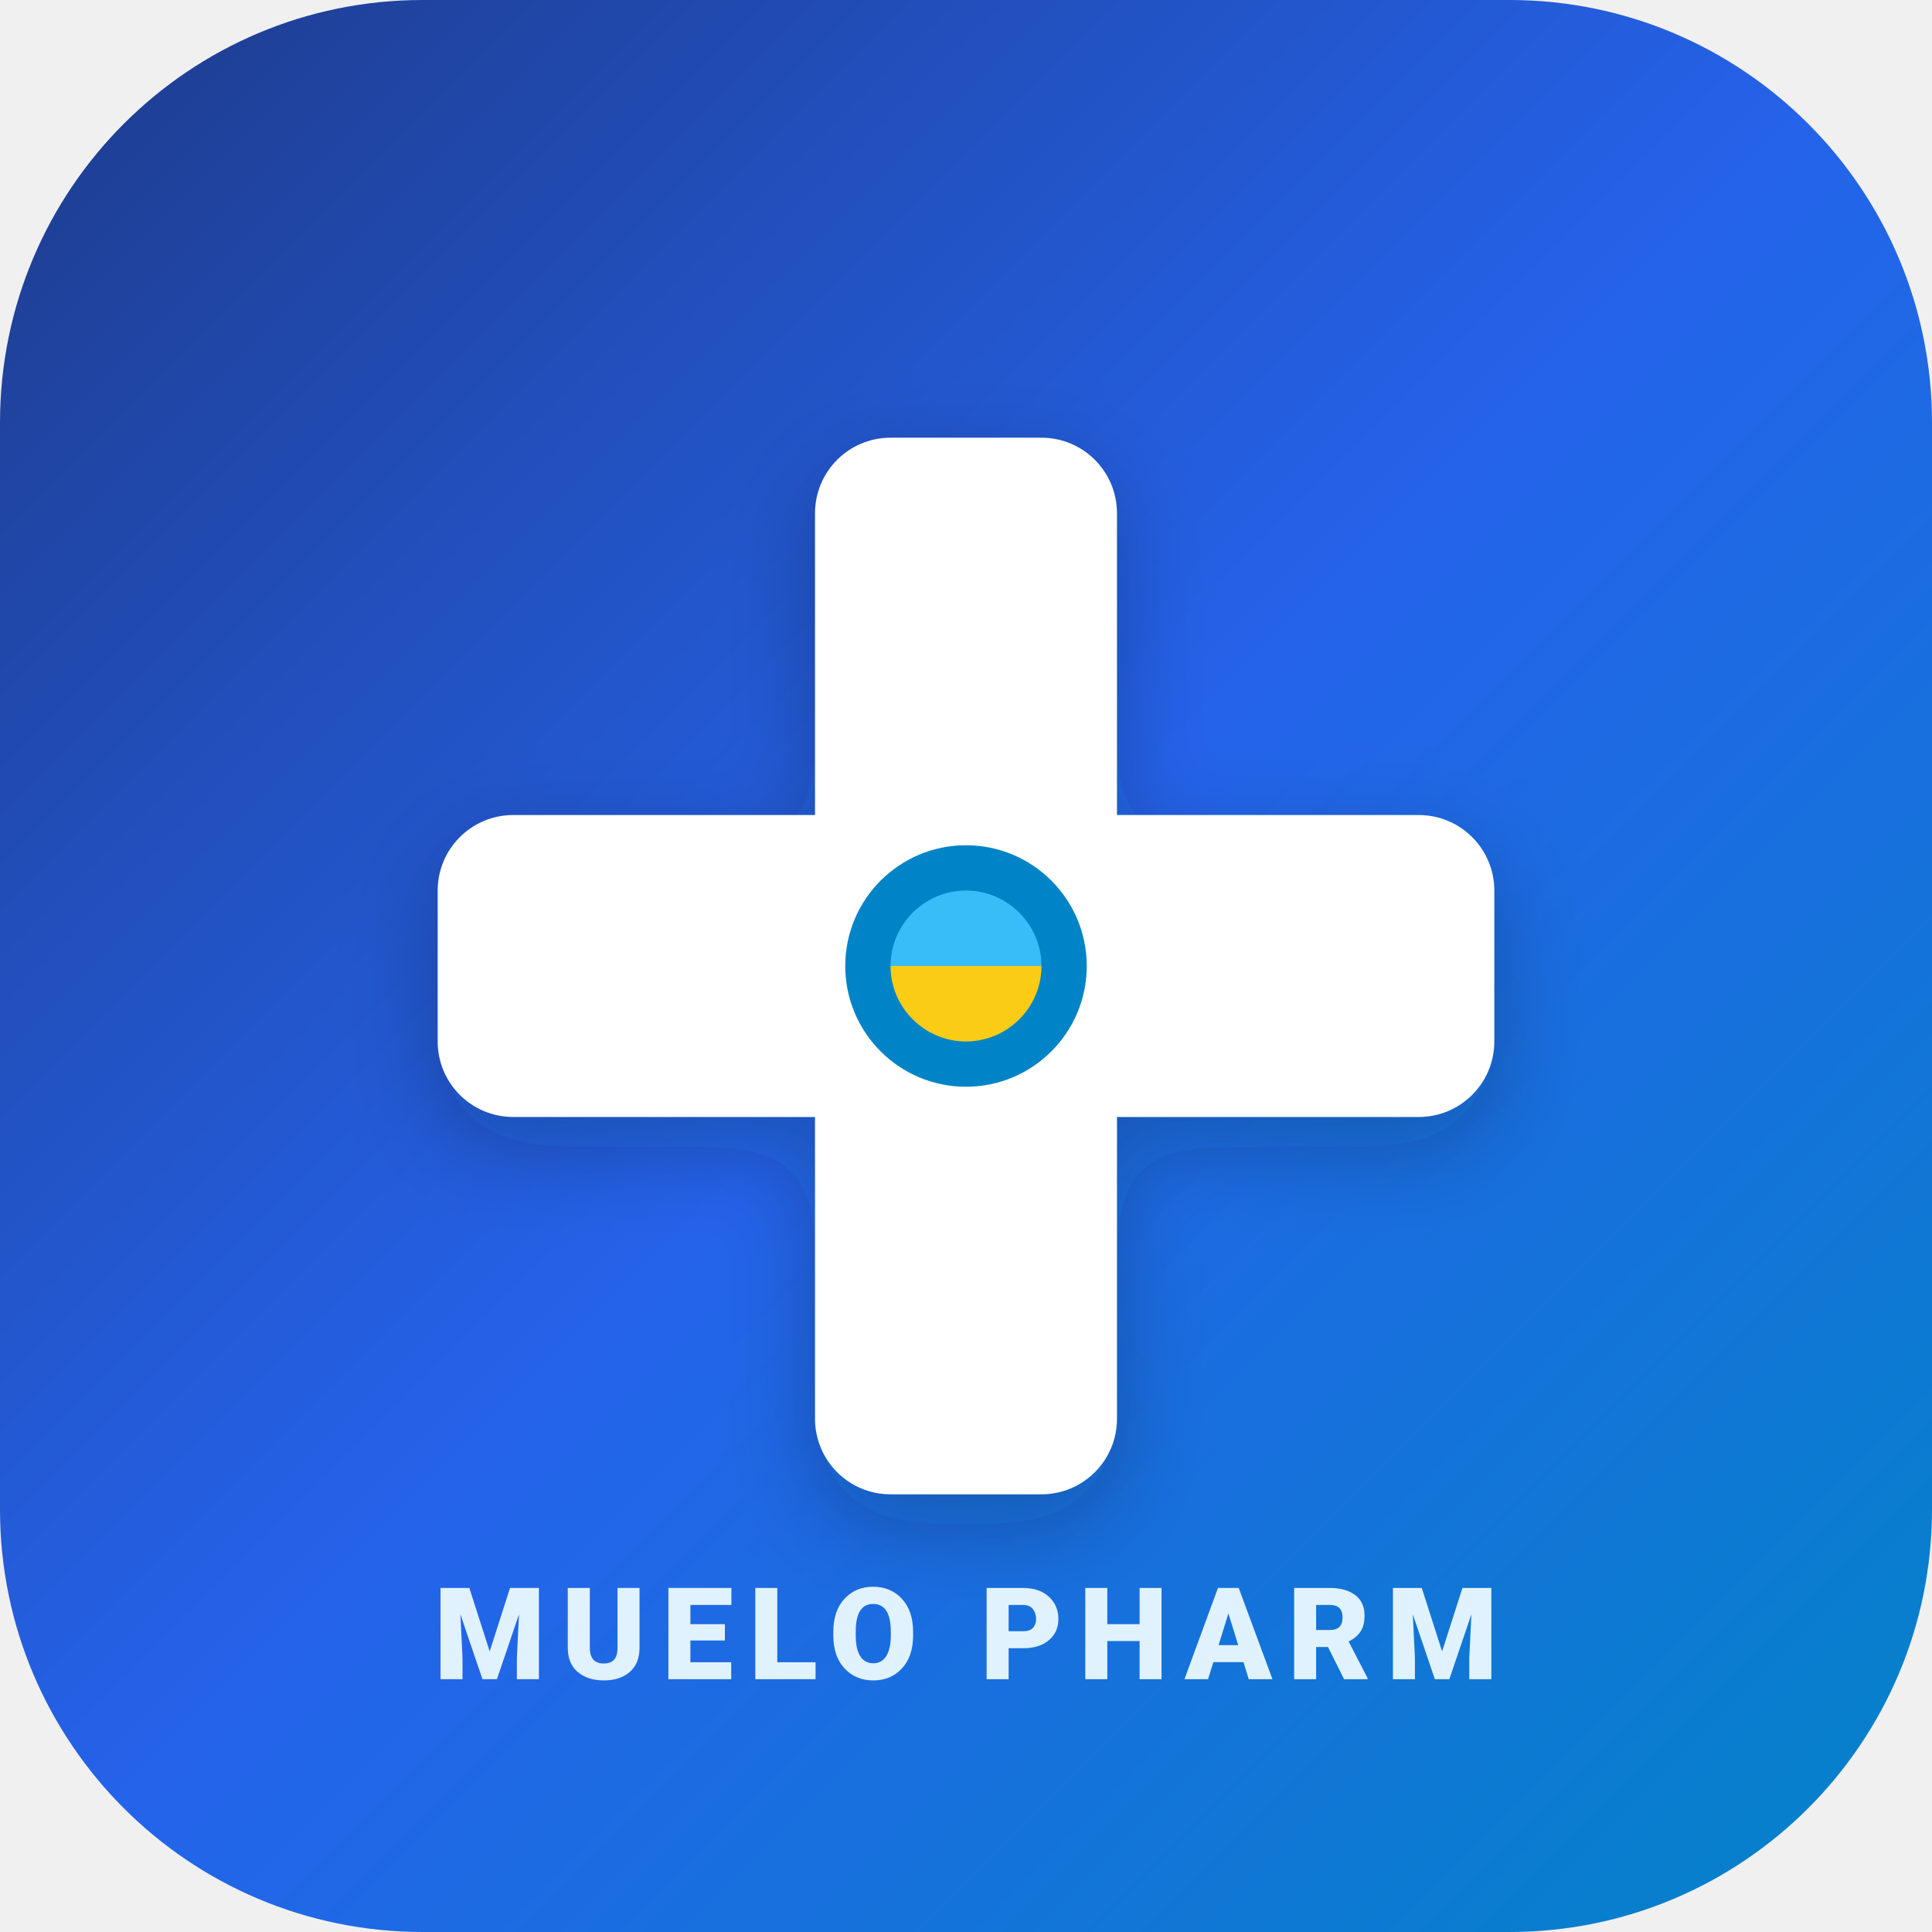
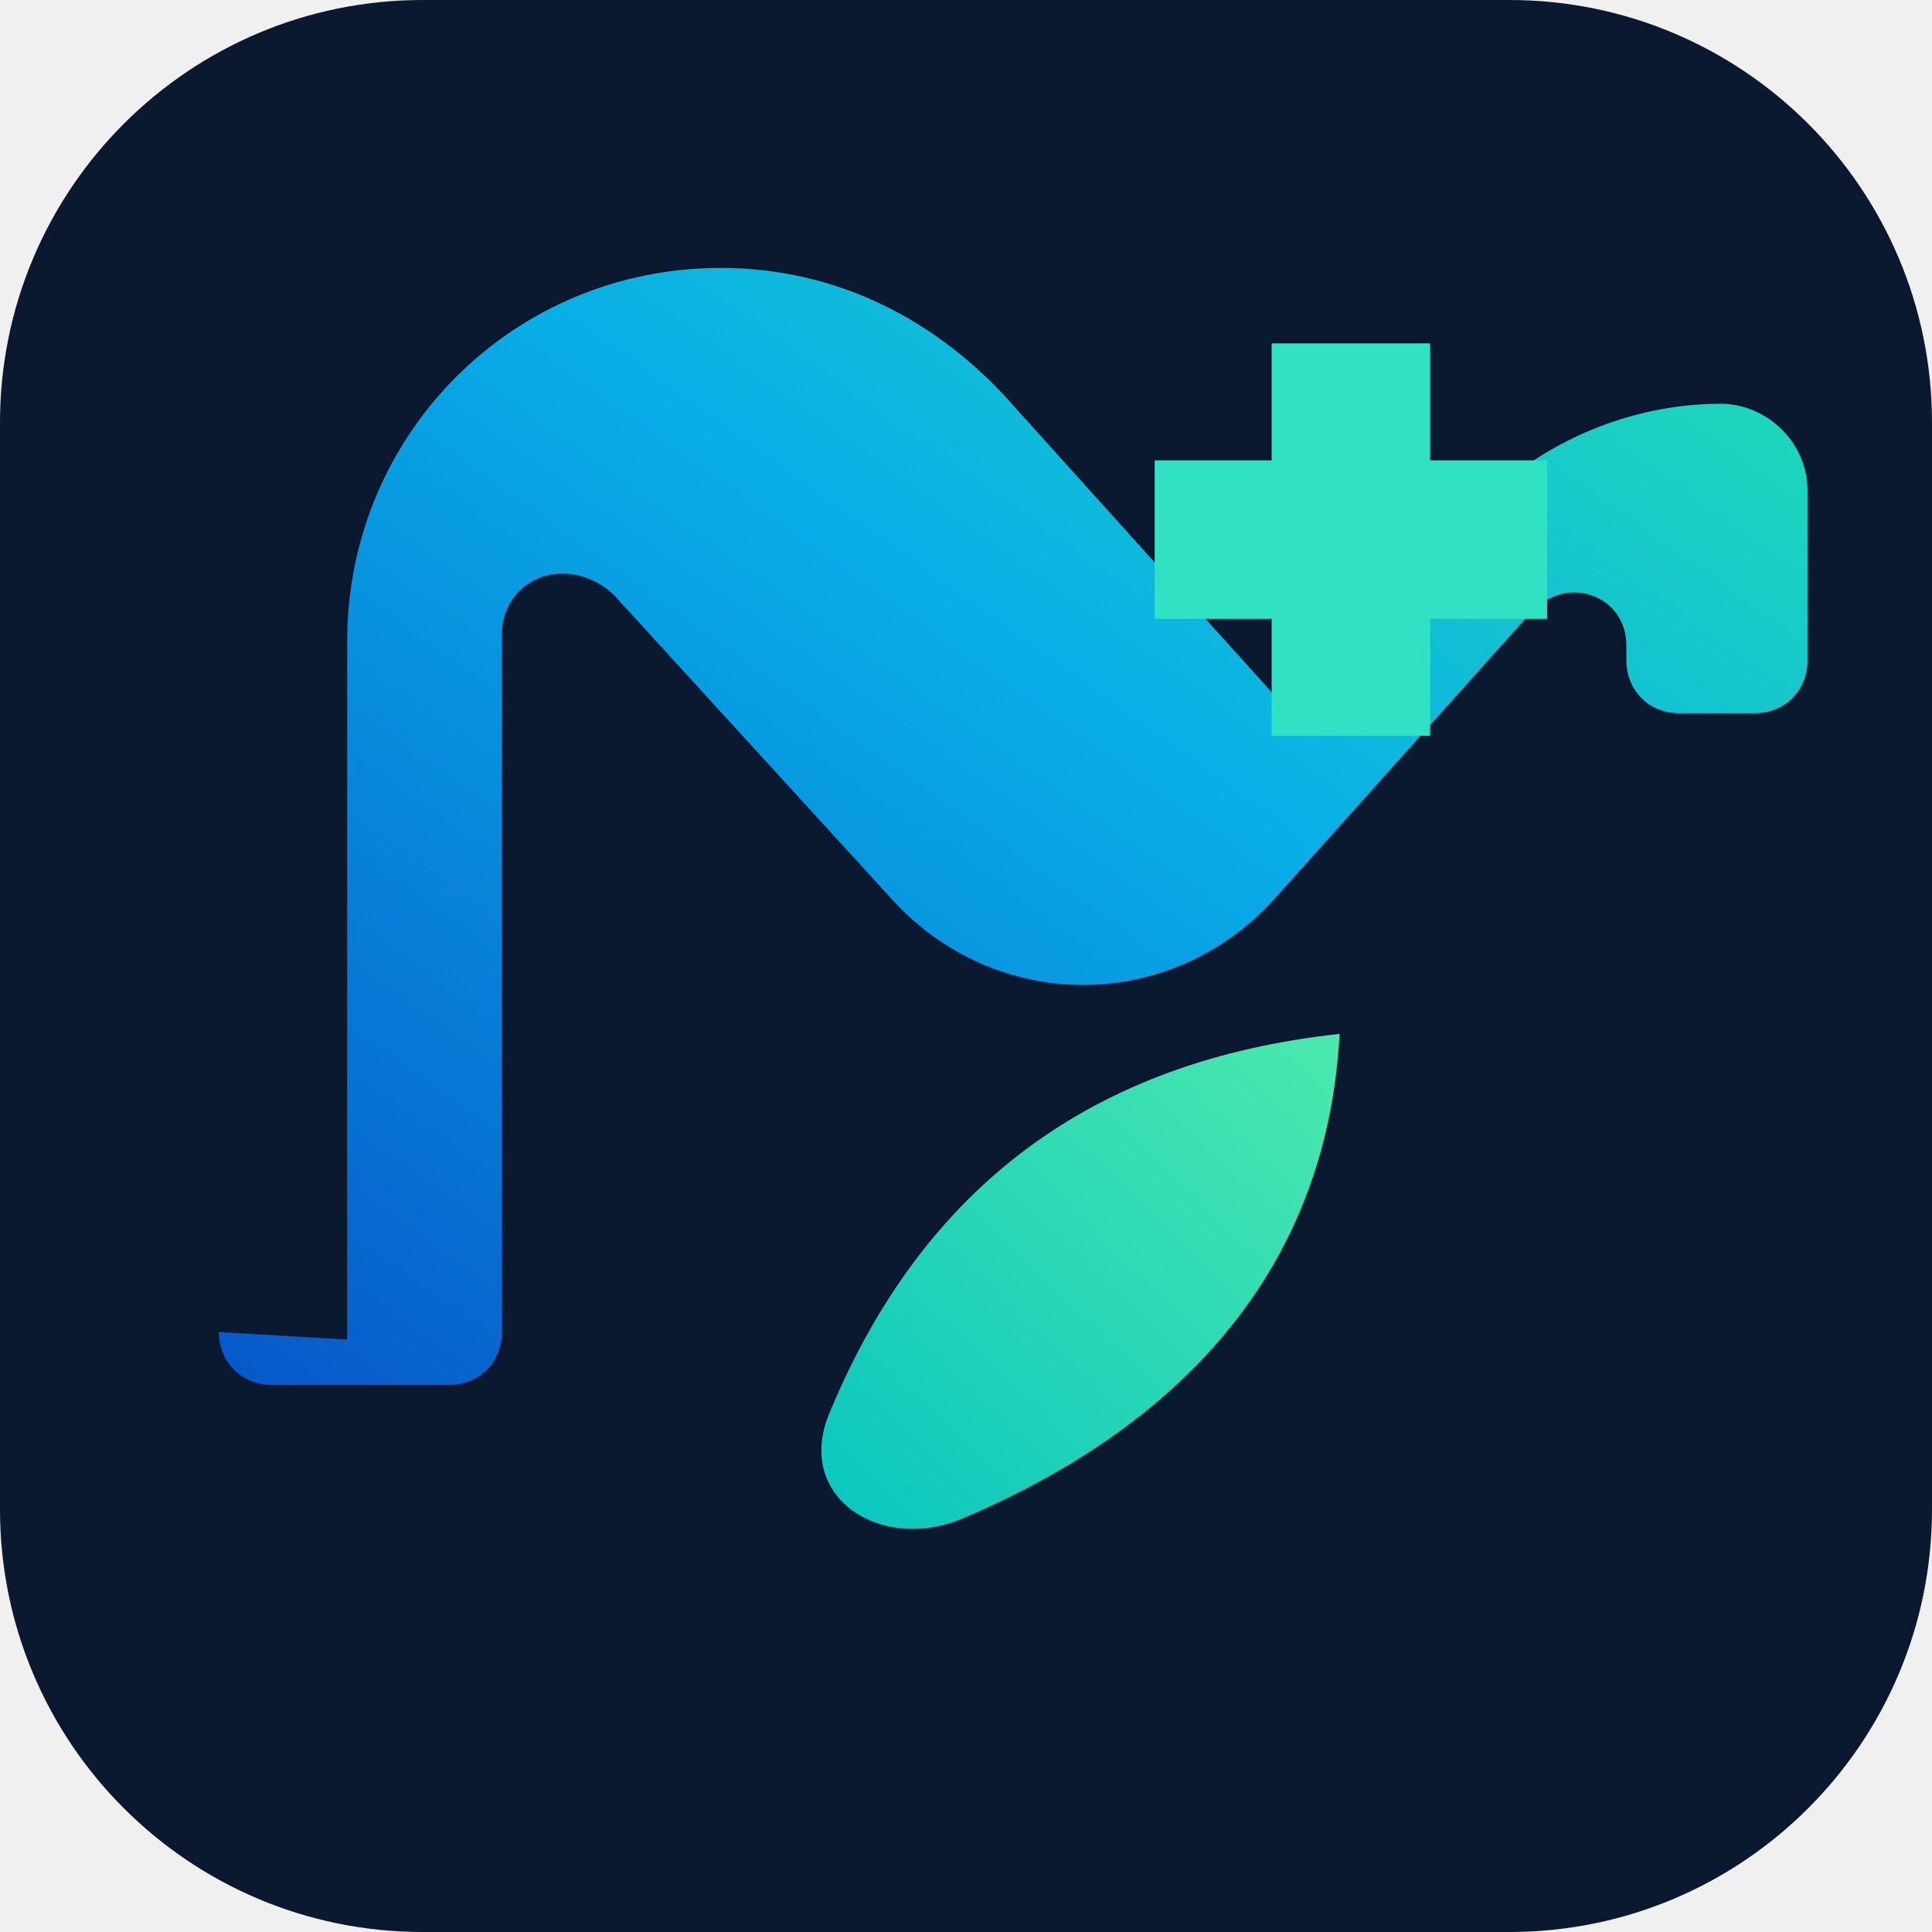
- <svg xmlns="http://www.w3.org/2000/svg" viewBox="0 0 512 512" width="512" height="512">
+ <svg xmlns="http://www.w3.org/2000/svg" viewBox="0 0 512 512" role="img" aria-labelledby="title desc">
  <defs>
-     <linearGradient id="blueGrad" x1="0%" y1="0%" x2="100%" y2="100%">
-       <stop offset="0%" stop-color="#1e3a8a" />
-       <stop offset="50%" stop-color="#2563eb" />
-       <stop offset="100%" stop-color="#0284c7" />
+     <linearGradient id="bg" x1="0" y1="1" x2="1" y2="0">
+       <stop offset="0" stop-color="#0757c9" />
+       <stop offset=".58" stop-color="#08aee8" />
+       <stop offset="1" stop-color="#22dfb2" />
    </linearGradient>
-     <filter id="shadow" x="-10%" y="-10%" width="120%" height="120%">
-       <feDropShadow dx="0" dy="8" stdDeviation="12" flood-color="#0f172a" flood-opacity="0.25" />
-     </filter>
+     <linearGradient id="leaf" x1="0" y1="1" x2="1" y2="0">
+       <stop offset="0" stop-color="#08c6c0" />
+       <stop offset="1" stop-color="#4ce9ad" />
+     </linearGradient>
  </defs>
-   <rect width="512" height="512" rx="112" fill="url(#blueGrad)" />
-   <g filter="url(#shadow)">
-     <rect x="216" y="116" width="80" height="280" rx="20" fill="#ffffff" />
-     <rect x="116" y="216" width="280" height="80" rx="20" fill="#ffffff" />
-     <circle cx="256" cy="256" r="32" fill="#0284c7" />
-     <path d="M236 256 C236 245 245 236 256 236 C267 236 276 245 276 256 Z" fill="#38bdf8" />
-     <path d="M236 256 C236 267 245 276 256 276 C267 276 276 267 276 256 Z" fill="#facc15" />
-   </g>
-   <text x="256" y="445" font-family="-apple-system, BlinkMacSystemFont, 'Segoe UI', Roboto, sans-serif" font-size="34" font-weight="800" fill="#e0f2fe" letter-spacing="4" text-anchor="middle">MUELO PHARM</text>
+   <rect width="512" height="512" rx="112" fill="#0b1930" />
+   <path d="M92 355V170c0-55 44-99 99-99 31 0 58 14 78 37l73 81 47-52c17-19 42-30 67-30 12 0 23 10 23 23v45c0 8-6 14-14 14h-20c-8 0-14-6-14-14v-4c0-8-6-14-14-14-4 0-8 2-11 5l-69 77c-13 14-31 22-50 22s-37-8-50-22l-74-81c-4-4-9-6-14-6-9 0-16 7-16 16v185c0 8-6 14-14 14h-47c-8 0-14-6-14-14Z" fill="url(#bg)" />
+   <path d="M220 374c25-60 70-93 135-100-3 57-36 101-99 128-22 10-46-5-36-28Z" fill="url(#leaf)" />
+   <path d="M337 91h42v31h31v42h-31v31h-42v-31h-31v-42h31V91Z" fill="#31e1c4" />
</svg>
